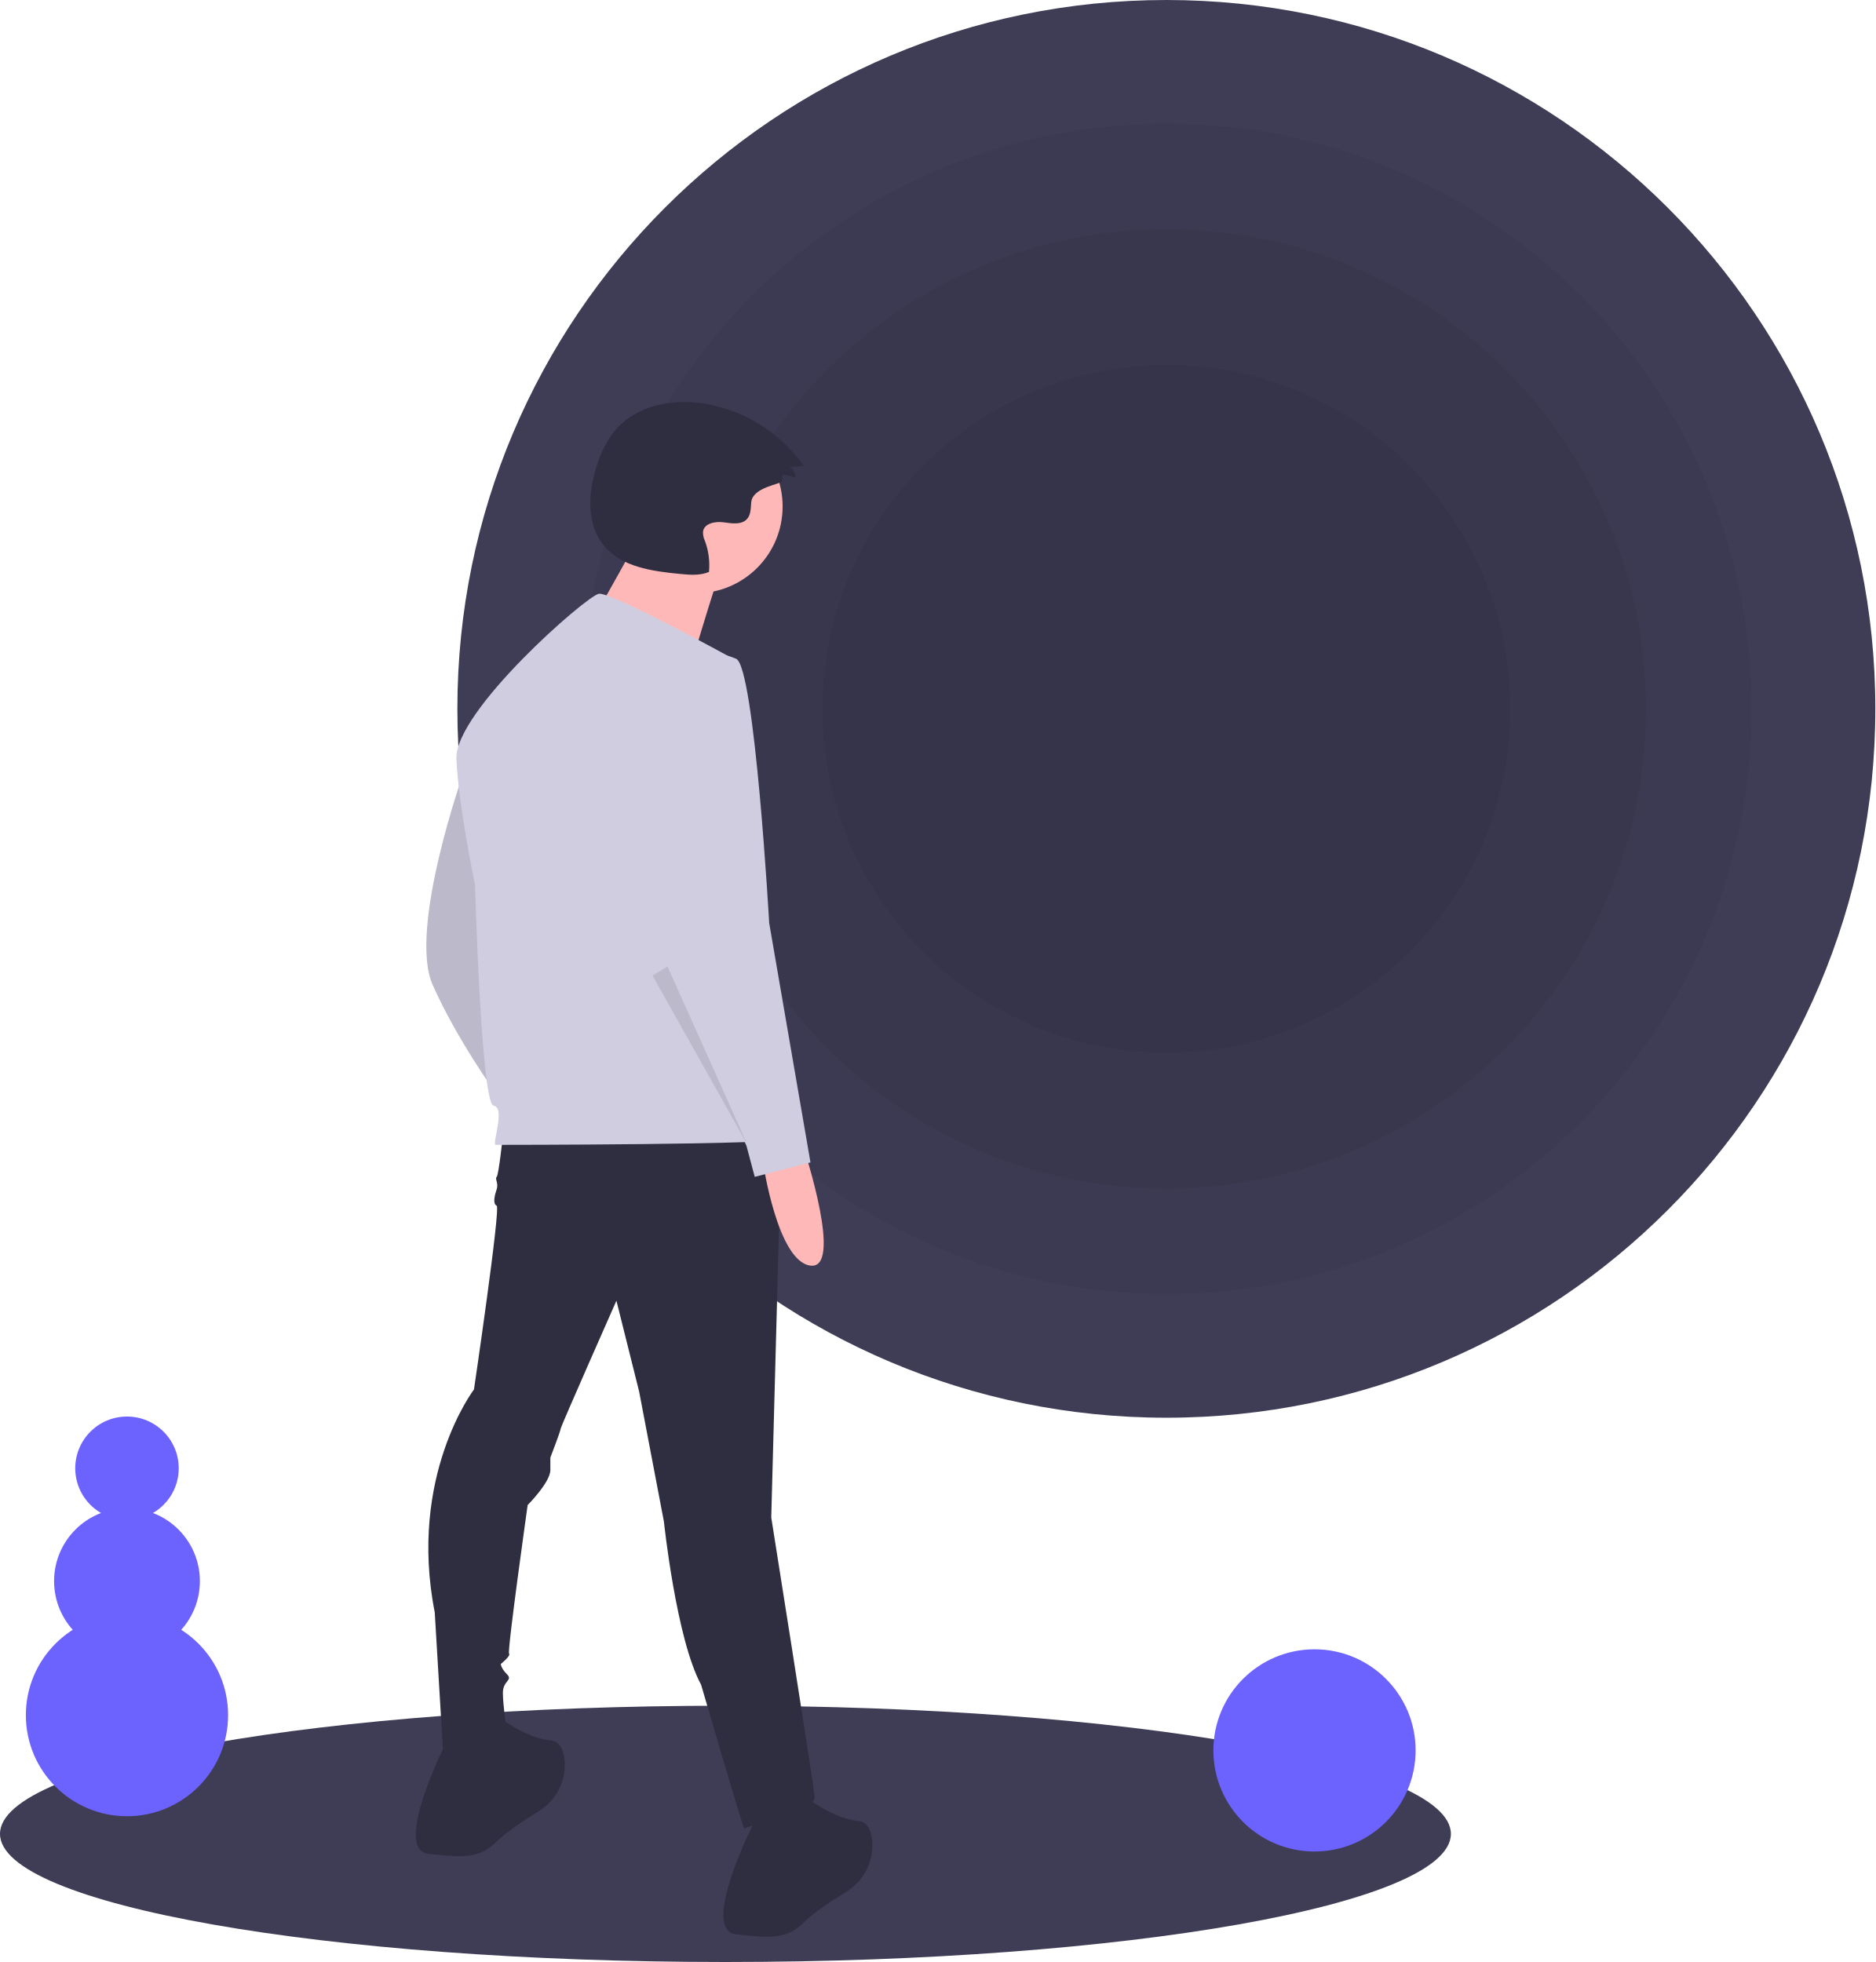
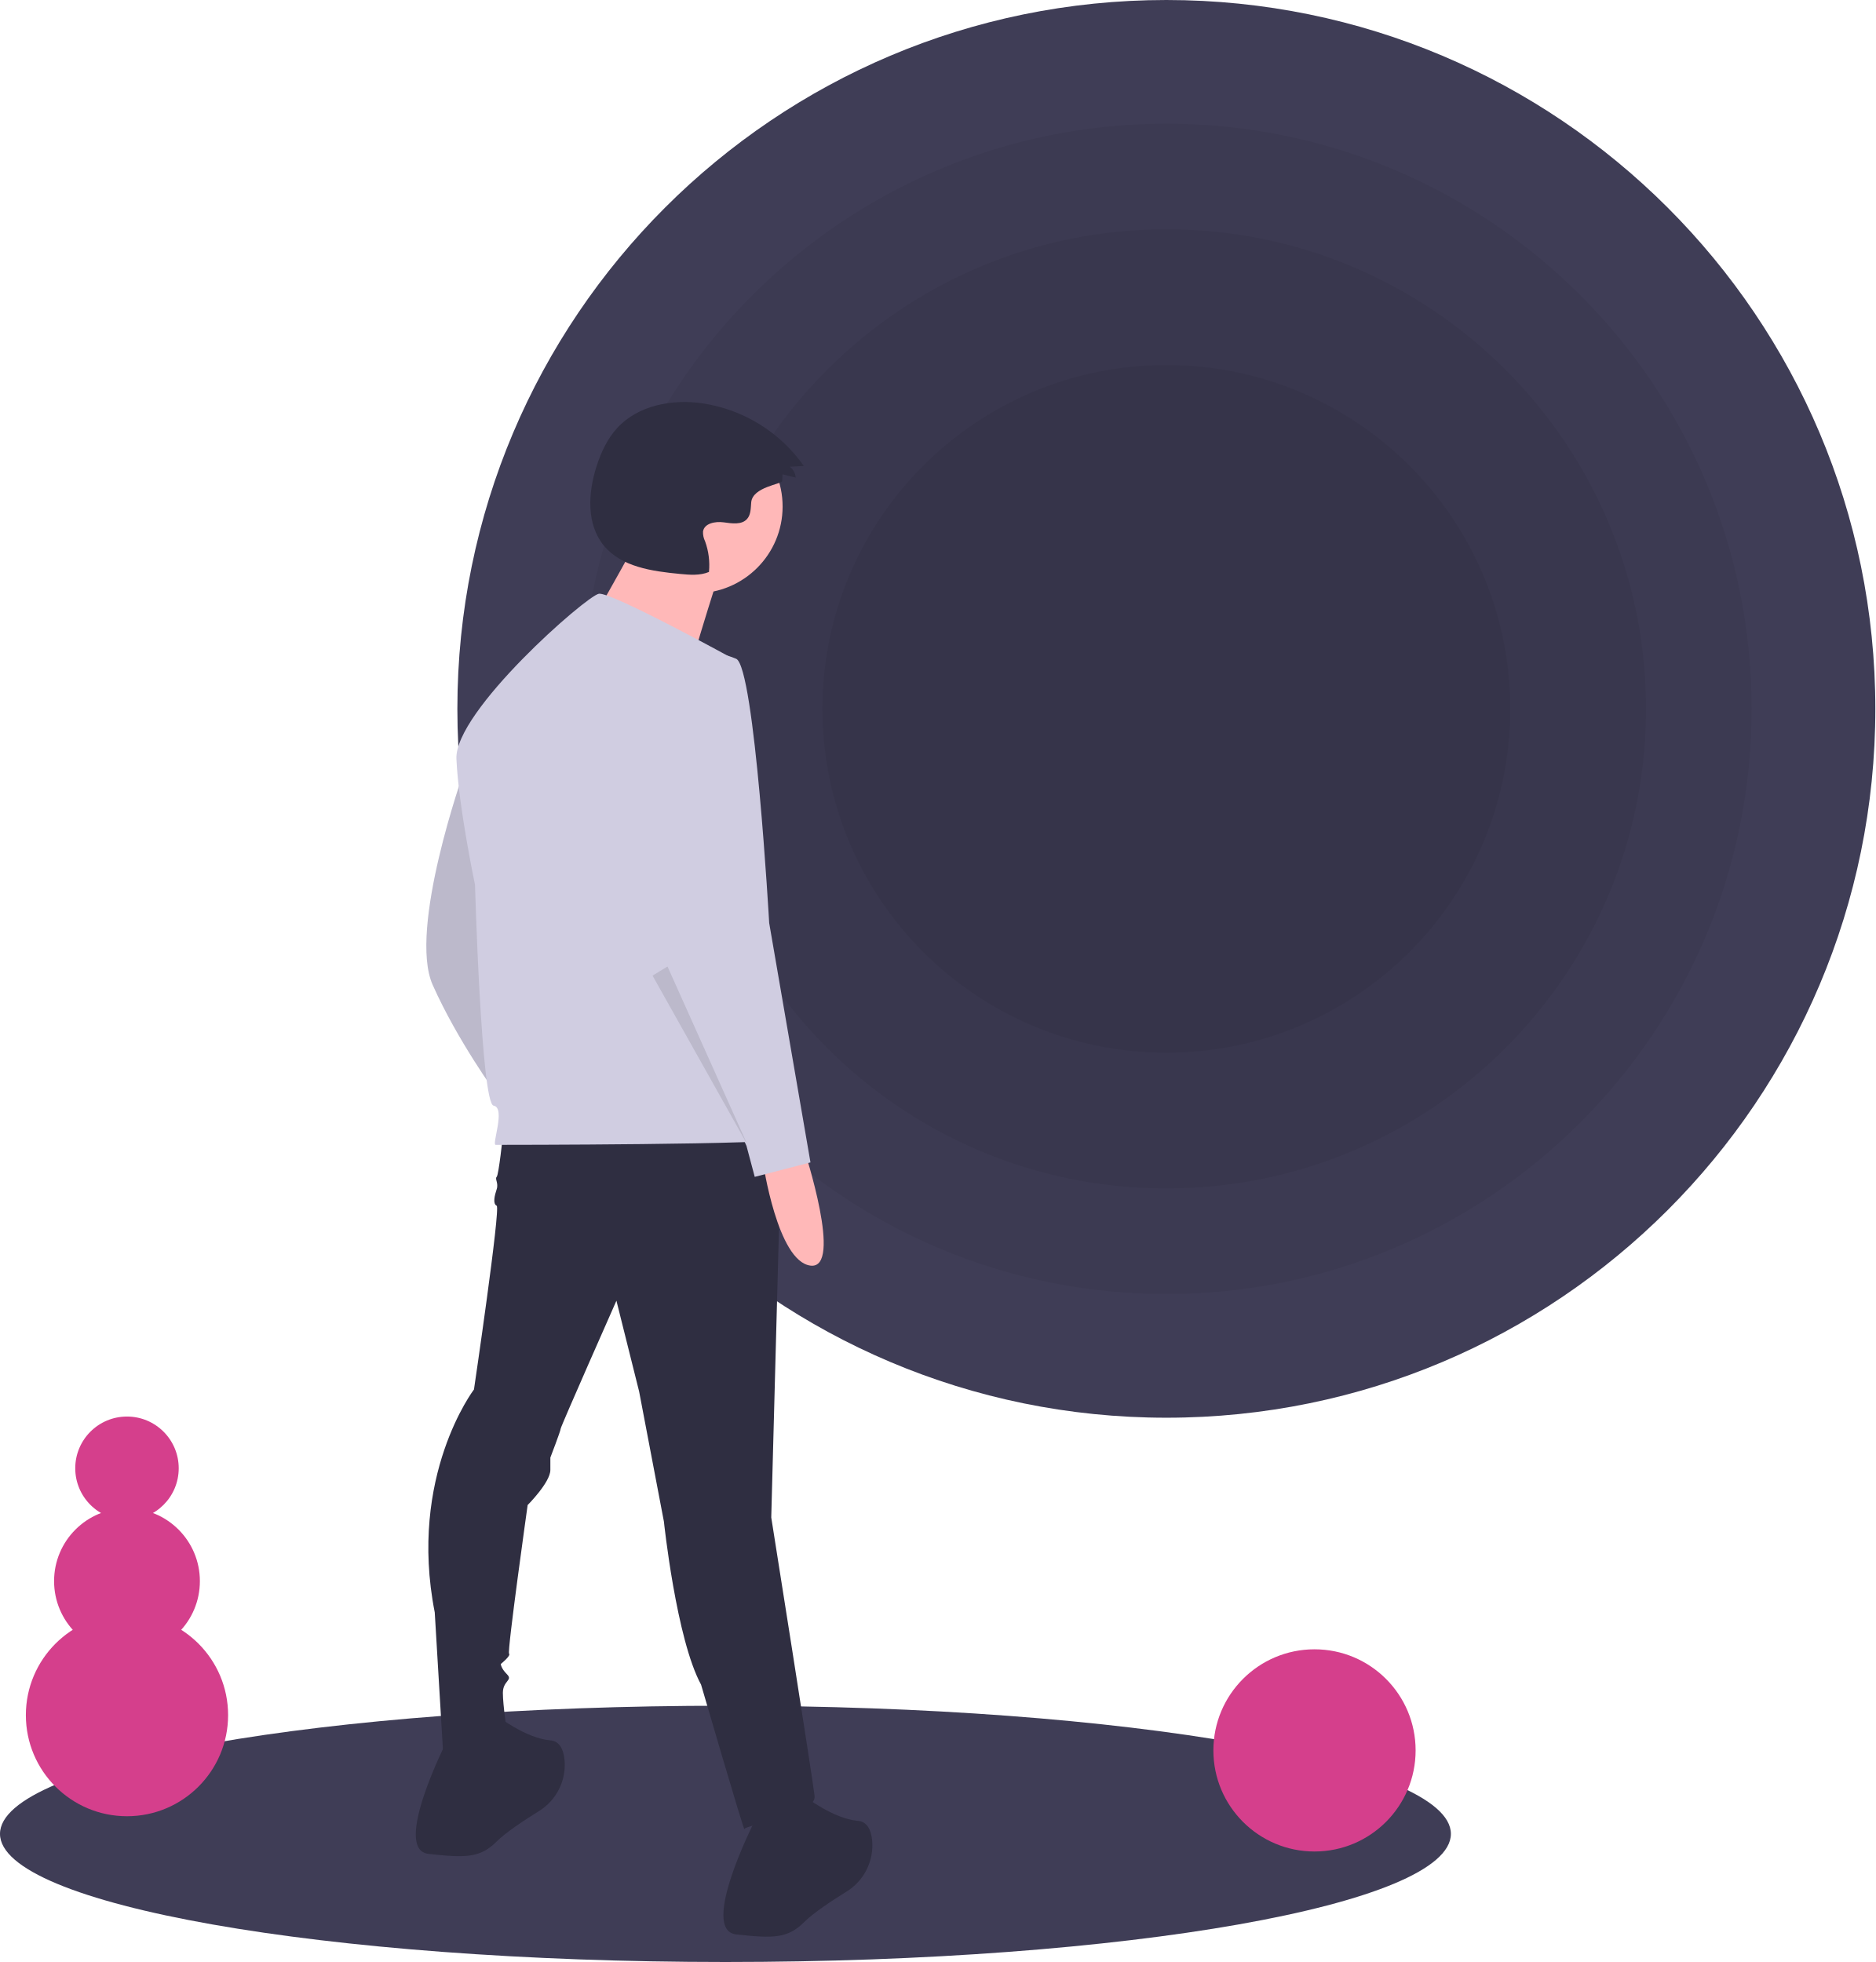
<svg xmlns="http://www.w3.org/2000/svg" data-name="Layer 1" width="797.5" height="834.5" viewBox="0 0 797.5 834.5">
  <ellipse cx="308.5" cy="780" rx="308.5" ry="54.5" fill="#3f3d56" />
  <circle cx="496" cy="301.5" r="301.5" fill="#3f3d56" />
  <circle cx="496" cy="301.5" r="248.898" opacity="0.05" />
  <circle cx="496" cy="301.5" r="203.994" opacity="0.05" />
  <circle cx="496" cy="301.5" r="146.26" opacity="0.05" />
  <path d="M398.42,361.232s-23.704,66.722-13.169,90.426,27.216,46.53,27.216,46.53S406.322,365.622,398.42,361.232Z" transform="translate(-201.25 -32.75)" fill="#d0cde1" />
  <path d="M398.42,361.232s-23.704,66.722-13.169,90.426,27.216,46.53,27.216,46.53S406.322,365.622,398.42,361.232Z" transform="translate(-201.25 -32.75)" opacity="0.1" />
  <path d="M415.101,515.747s-1.756,16.681-2.634,17.558.878,2.634,0,5.268-1.756,6.145,0,7.023-9.657,78.135-9.657,78.135-28.094,36.873-16.681,94.816l3.512,58.821s27.216,1.756,27.216-7.901c0,0-1.756-11.413-1.756-16.681s4.39-5.268,1.756-7.901-2.634-4.39-2.634-4.39,4.39-3.512,3.512-4.39,7.901-63.211,7.901-63.211,9.657-9.657,9.657-14.925v-5.268s4.39-11.413,4.39-12.291,23.704-54.431,23.704-54.431l9.657,38.629,10.535,55.309s5.268,50.042,15.803,69.356c0,0,18.436,63.211,18.436,61.455s30.727-6.145,29.849-14.047-18.436-118.52-18.436-118.52L533.621,513.991Z" transform="translate(-201.25 -32.75)" fill="#2f2e41" />
  <path d="M391.397,772.978s-23.704,46.53-7.901,48.286,21.948,1.756,28.971-5.268c3.84-3.84,11.615-8.991,17.876-12.873a23.117,23.117,0,0,0,10.969-21.982c-.463-4.295-2.068-7.834-6.019-8.164-10.535-.878-22.826-10.535-22.826-10.535Z" transform="translate(-201.25 -32.75)" fill="#2f2e41" />
  <path d="M522.208,807.217s-23.704,46.53-7.901,48.286,21.948,1.756,28.971-5.268c3.84-3.84,11.615-8.991,17.876-12.873a23.117,23.117,0,0,0,10.969-21.982c-.463-4.295-2.068-7.834-6.019-8.164-10.535-.878-22.826-10.535-22.826-10.535Z" transform="translate(-201.25 -32.75)" fill="#2f2e41" />
  <circle cx="295.905" cy="215.433" r="36.905" fill="#ffb8b8" />
  <path d="M473.43,260.308S447.07,308.812,444.961,308.812,492.41,324.628,492.41,324.628s13.707-46.394,15.816-50.612Z" transform="translate(-201.25 -32.75)" fill="#ffb8b8" />
  <path d="M513.867,313.385s-52.675-28.971-57.943-28.094-61.455,50.042-60.577,70.234,7.901,53.553,7.901,53.553,2.634,93.06,7.901,93.938-.878,16.681.878,16.681,122.909,0,123.787-2.634S513.867,313.385,513.867,313.385Z" transform="translate(-201.25 -32.75)" fill="#d0cde1" />
  <path d="M543.278,521.892s16.681,50.92,2.634,49.164-20.192-43.896-20.192-43.896Z" transform="translate(-201.25 -32.75)" fill="#ffb8b8" />
  <path d="M498.504,310.313s-32.483,7.023-27.216,50.92,14.925,87.792,14.925,87.792l32.483,71.112,3.512,13.169,23.704-6.145L528.353,425.321s-6.145-108.863-14.047-112.374A34,34,0,0,0,498.504,310.313Z" transform="translate(-201.25 -32.75)" fill="#d0cde1" />
  <polygon points="277.5 414.958 317.885 486.947 283.86 411.09 277.5 414.958" opacity="0.1" />
  <path d="M533.896,237.316l.122-2.82,5.61,1.396a6.27,6.27,0,0,0-2.514-4.615l5.976-.334a64.477,64.477,0,0,0-43.124-26.651c-12.926-1.873-27.318.838-36.182,10.43-4.299,4.653-7.001,10.57-8.922,16.607-3.539,11.118-4.26,24.372,3.12,33.409,7.501,9.185,20.602,10.984,32.406,12.121,4.153.4,8.506.772,12.355-.839a29.721,29.721,0,0,0-1.654-13.037,8.687,8.687,0,0,1-.879-4.152c.525-3.512,5.209-4.396,8.728-3.922s7.75,1.2,10.062-1.494c1.593-1.856,1.499-4.559,1.71-6.996C521.282,239.785,533.836,238.707,533.896,237.316Z" transform="translate(-201.25 -32.75)" fill="#2f2e41" />
-   <circle cx="559" cy="744.5" r="43" fill="#6c63ff" />
-   <circle cx="54" cy="729.5" r="43" fill="#6c63ff" />
-   <circle cx="54" cy="672.5" r="31" fill="#6c63ff" />
-   <circle cx="54" cy="624.5" r="22" fill="#6c63ff" />
+   <circle cx="559" cy="744.5" r="43" fill="#D53F8C" />
+   <circle cx="54" cy="729.5" r="43" fill="#D53F8C" />
+   <circle cx="54" cy="672.5" r="31" fill="#D53F8C" />
+   <circle cx="54" cy="624.5" r="22" fill="#D53F8C" />
</svg>
